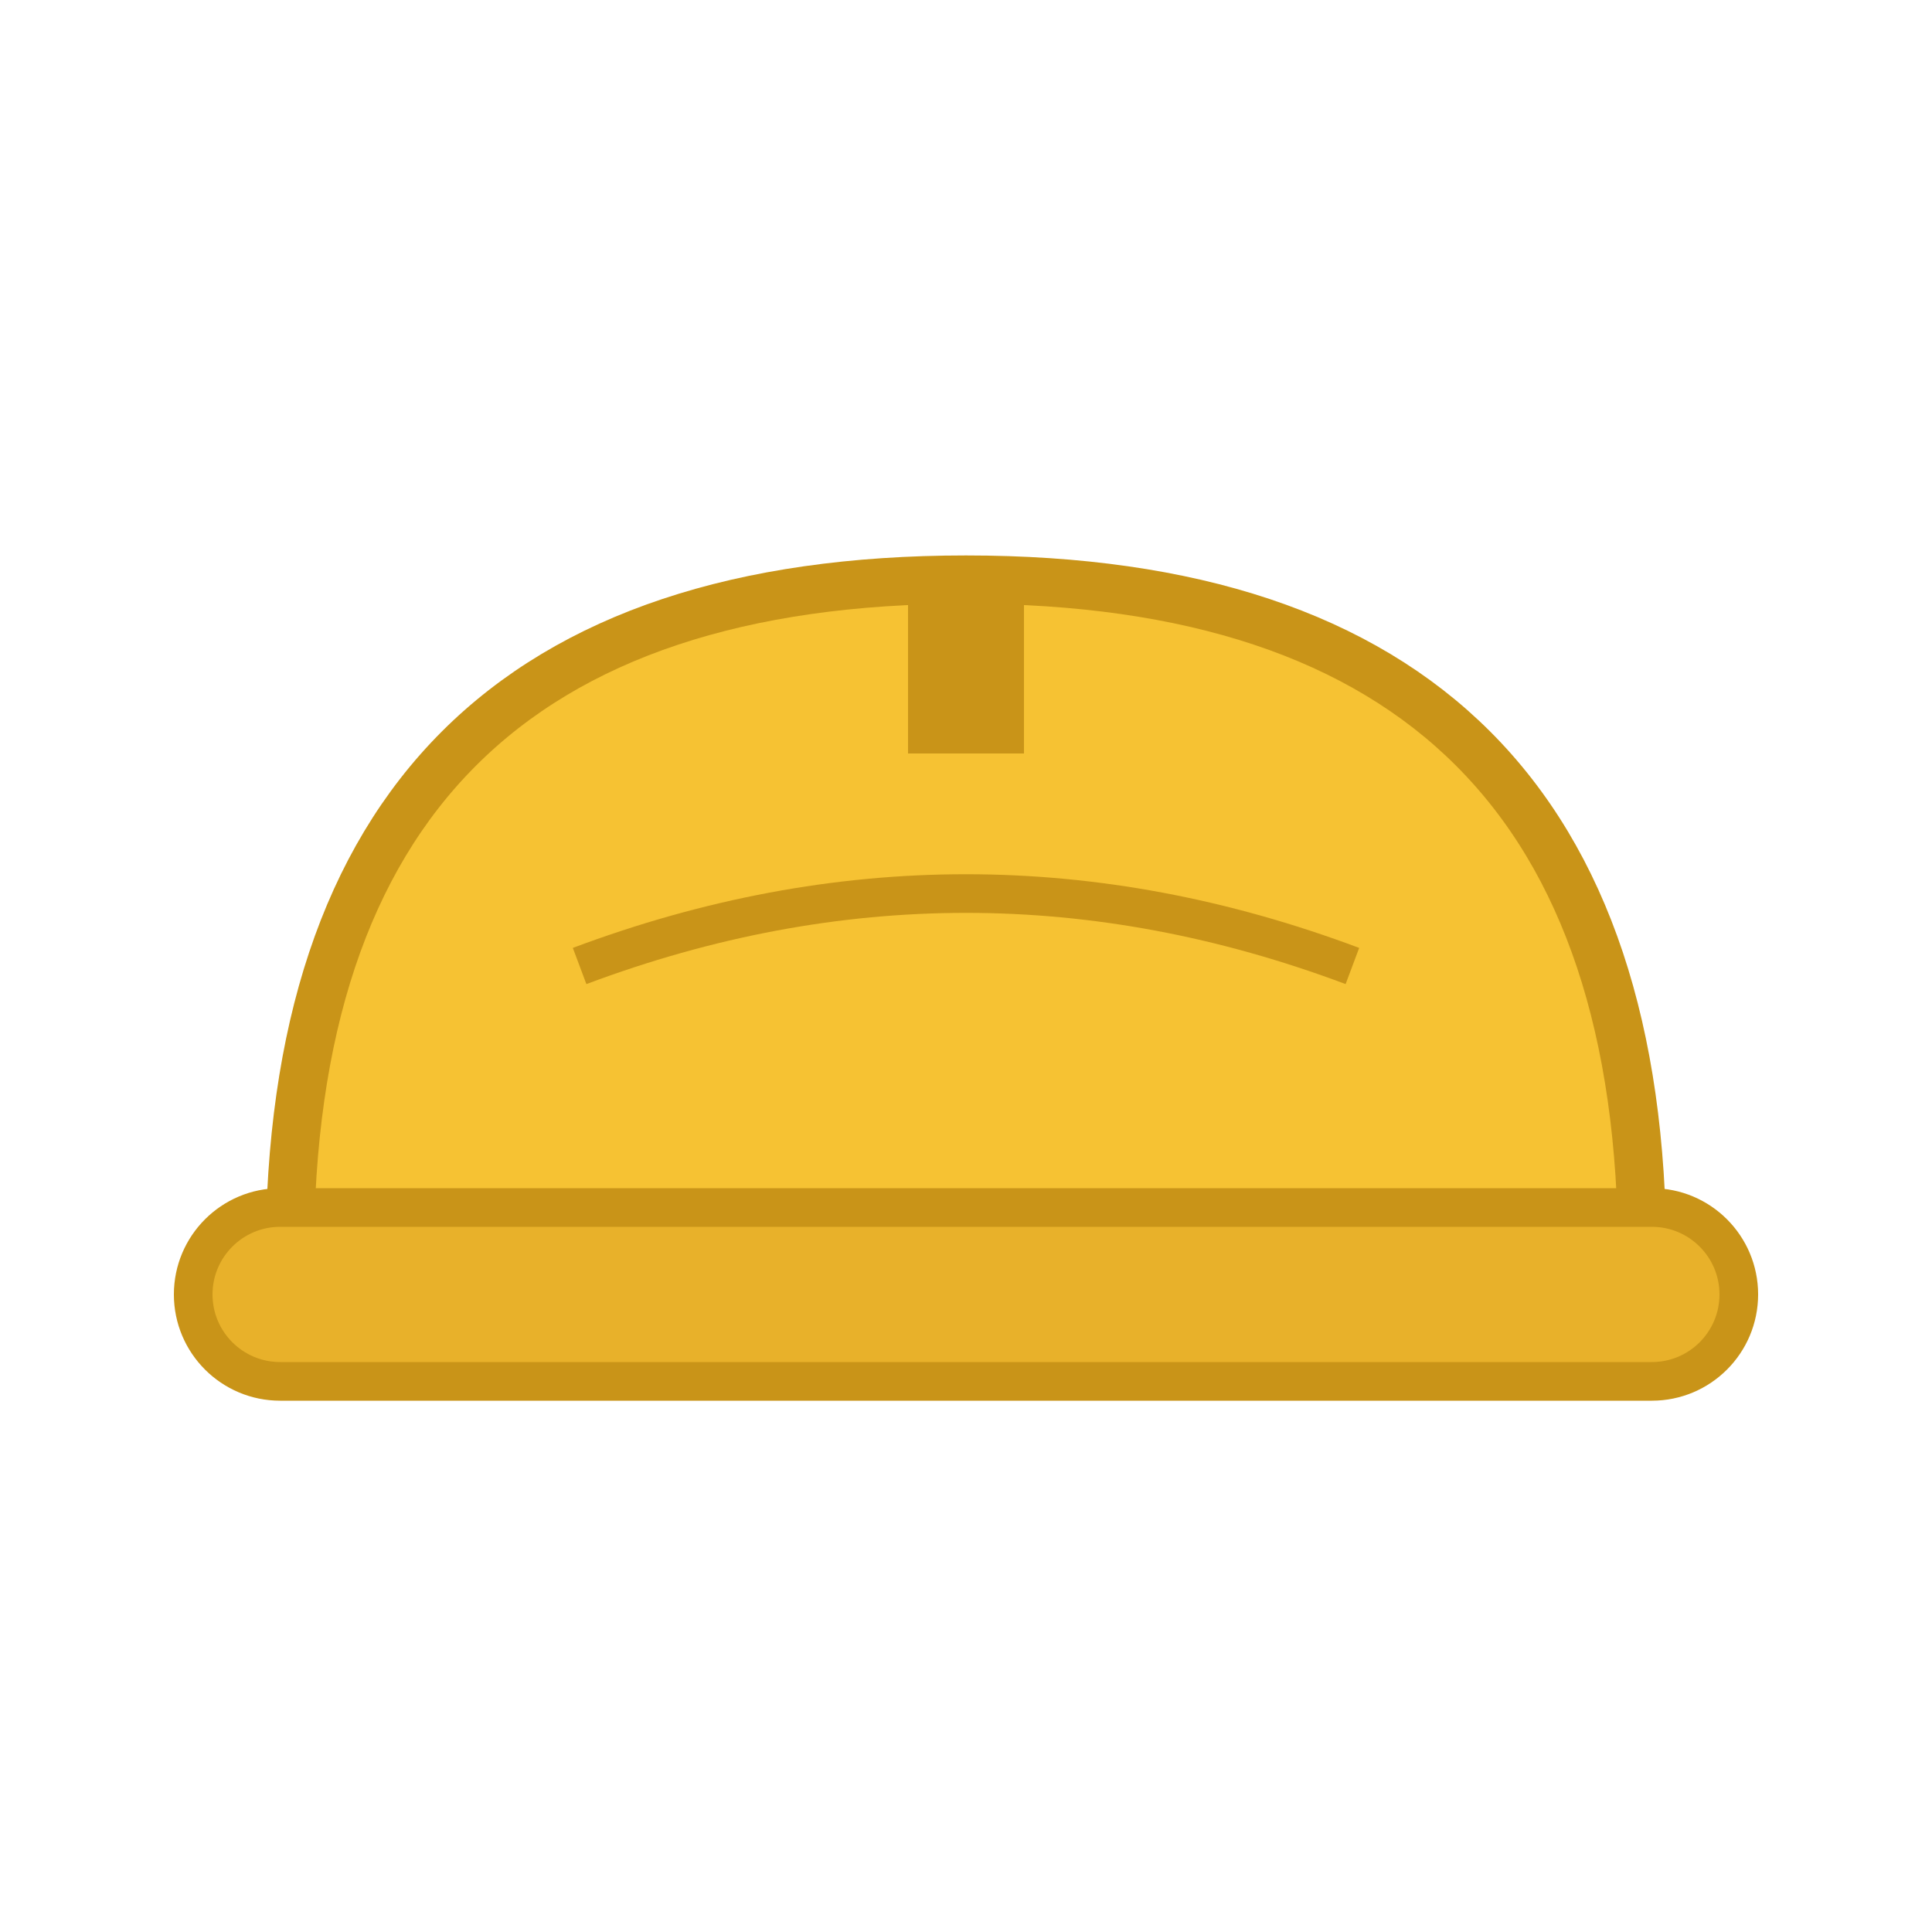
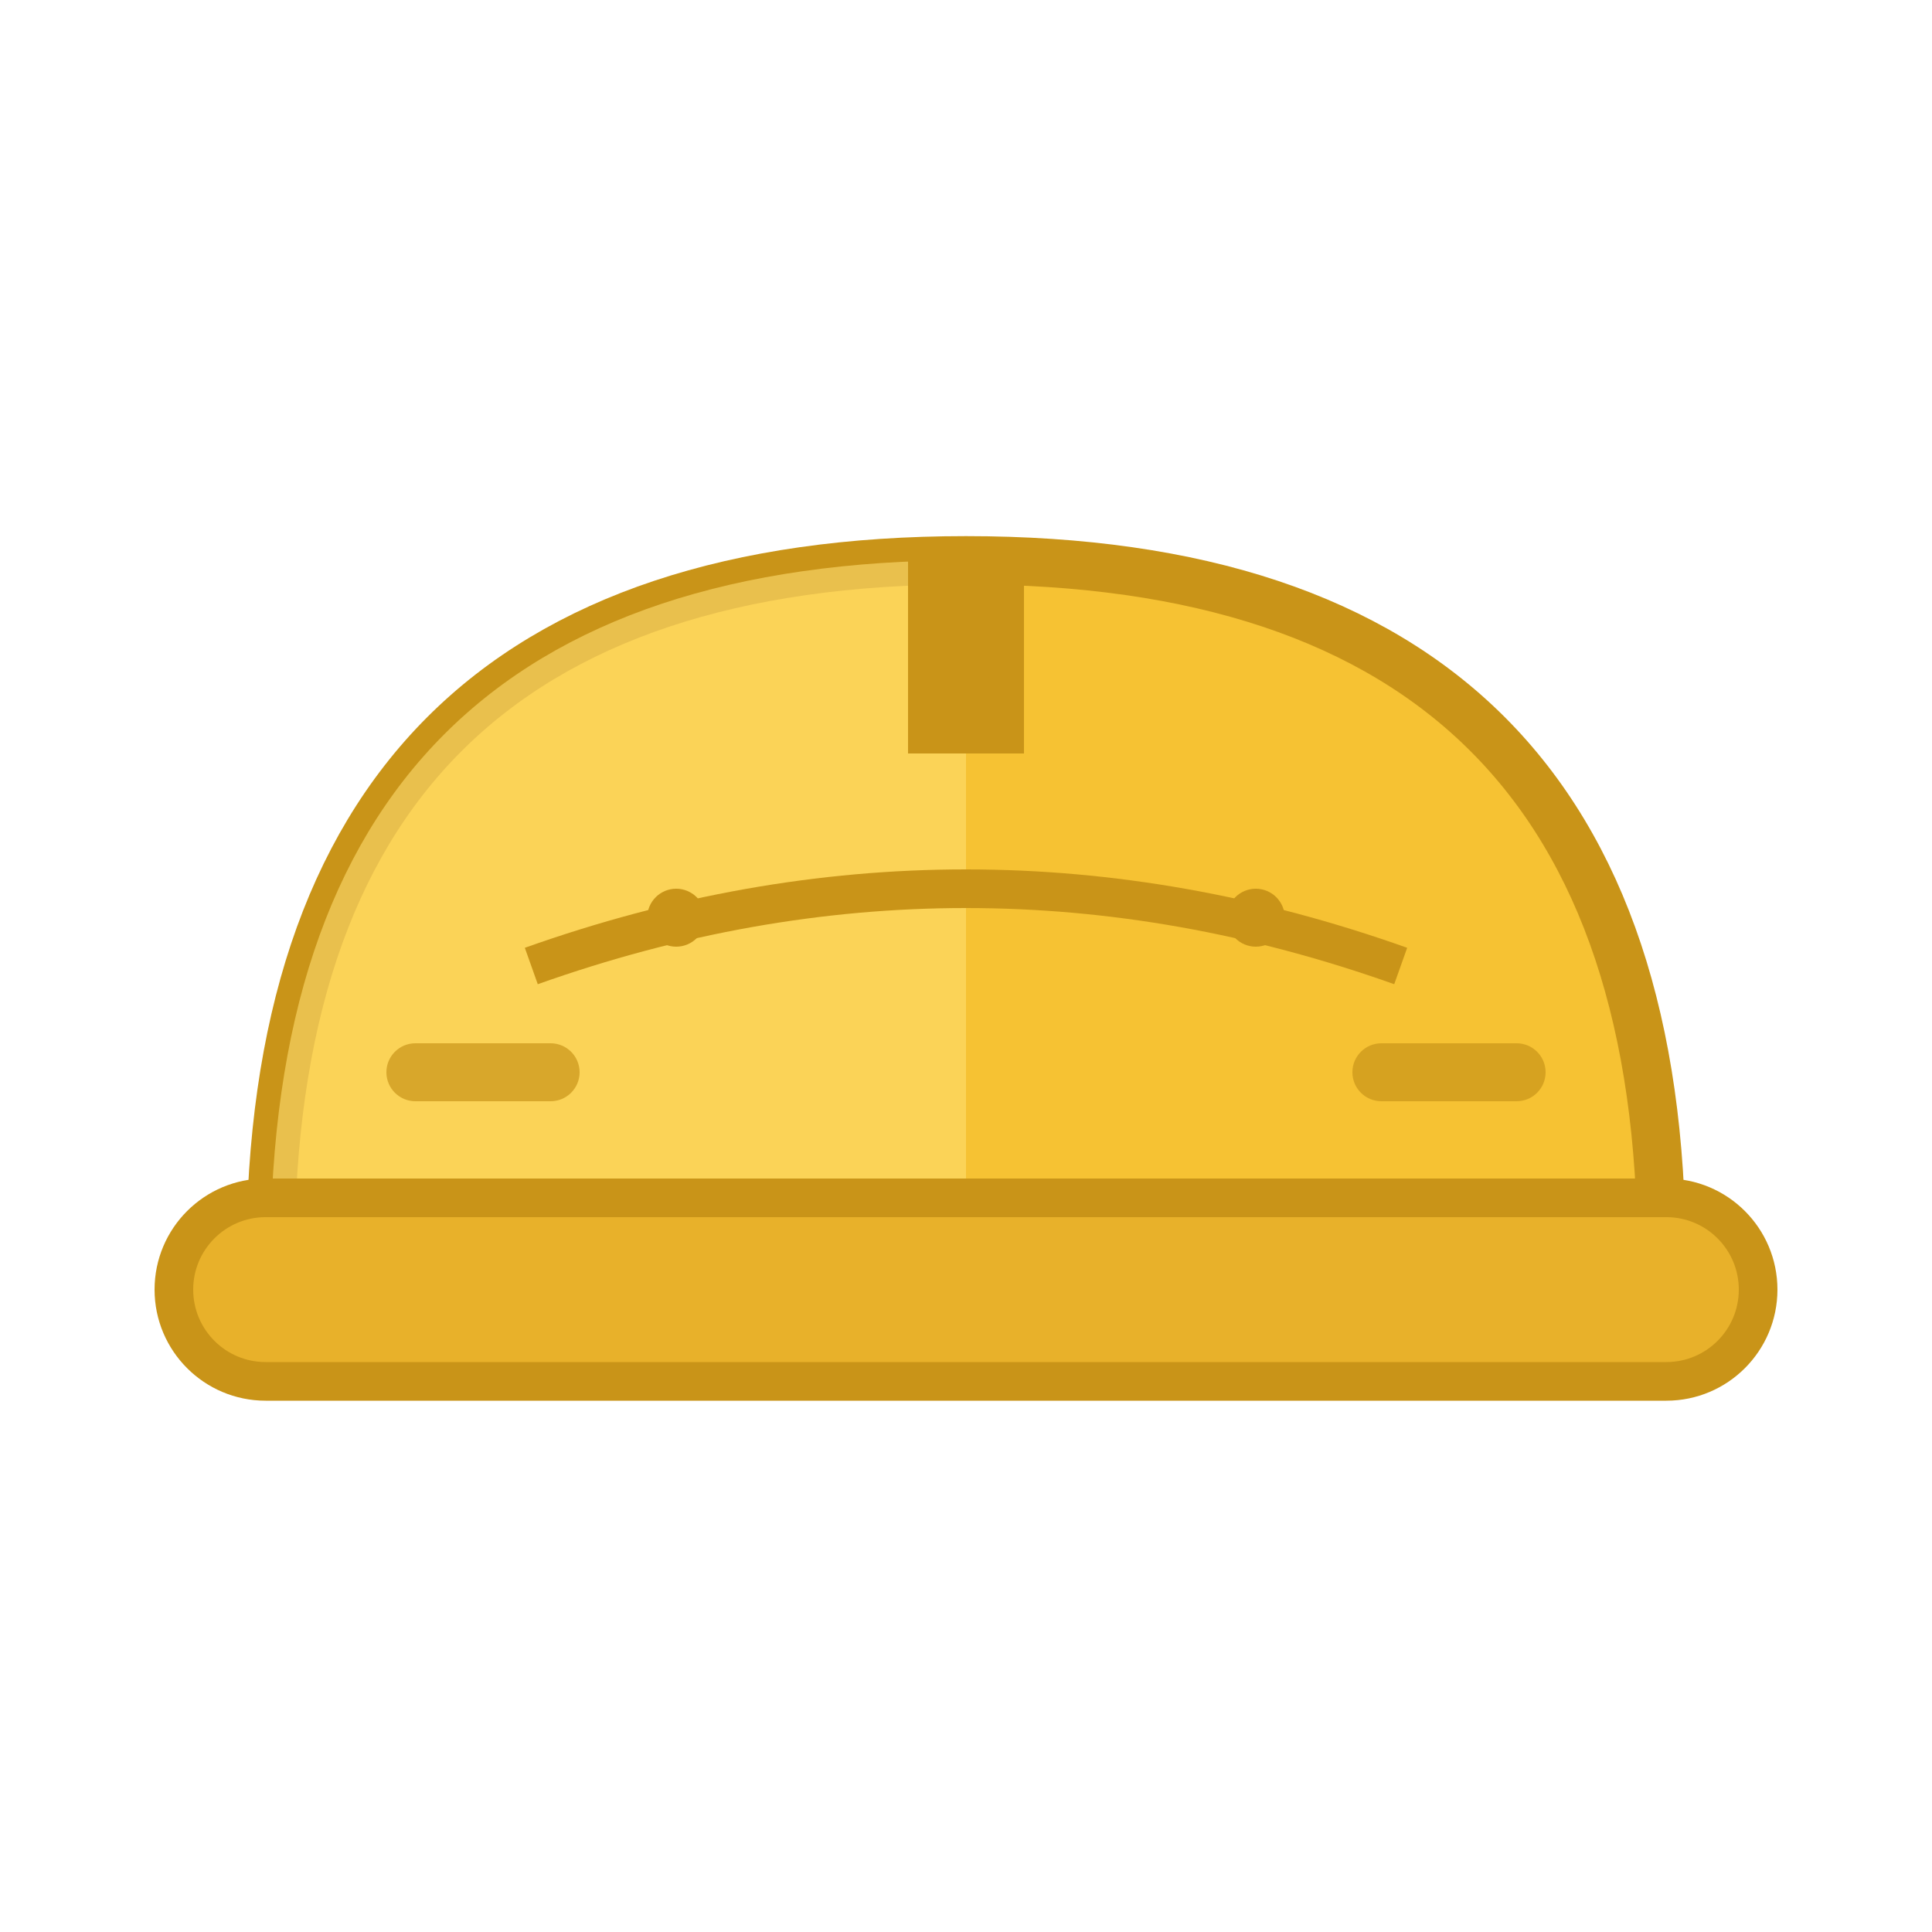
<svg xmlns="http://www.w3.org/2000/svg" viewBox="0 0 200 200">
-   <path d="M30 130 Q30 60 100 60 Q170 60 170 130 Z" fill="#F6C233" stroke="#C99418" stroke-width="5" />
-   <rect x="20" y="125" width="160" height="18" rx="9" fill="#E8B12A" stroke="#C99418" stroke-width="4" />
-   <rect x="94" y="58" width="12" height="20" fill="#C99418" />
-   <path d="M60 100 Q100 85 140 100" stroke="#C99418" stroke-width="4" fill="none" />
+   <path d="M28 130 Q28 58 100 58 Q172 58 172 130 Z" fill="#F6C233" stroke="#C99418" stroke-width="5" />
+   <path d="M28 130 Q28 58 100 58 L100 130 Z" fill="#FFDD70" opacity="0.6" />
+   <rect x="18" y="124" width="164" height="19" rx="9.5" fill="#E8B12A" stroke="#C99418" stroke-width="4" />
+   <rect x="94" y="56" width="12" height="22" fill="#C99418" />
+   <path d="M55 100 Q100 84 145 100" stroke="#C99418" stroke-width="4" fill="none" />
+   <circle cx="70" cy="95" r="3" fill="#C99418" />
+   <circle cx="130" cy="95" r="3" fill="#C99418" />
+   <circle cx="100" cy="72" r="3" fill="#C99418" />
+   <rect x="40" y="108" width="20" height="6" rx="3" fill="#C99418" opacity="0.7" />
+   <rect x="140" y="108" width="20" height="6" rx="3" fill="#C99418" opacity="0.7" />
</svg>
